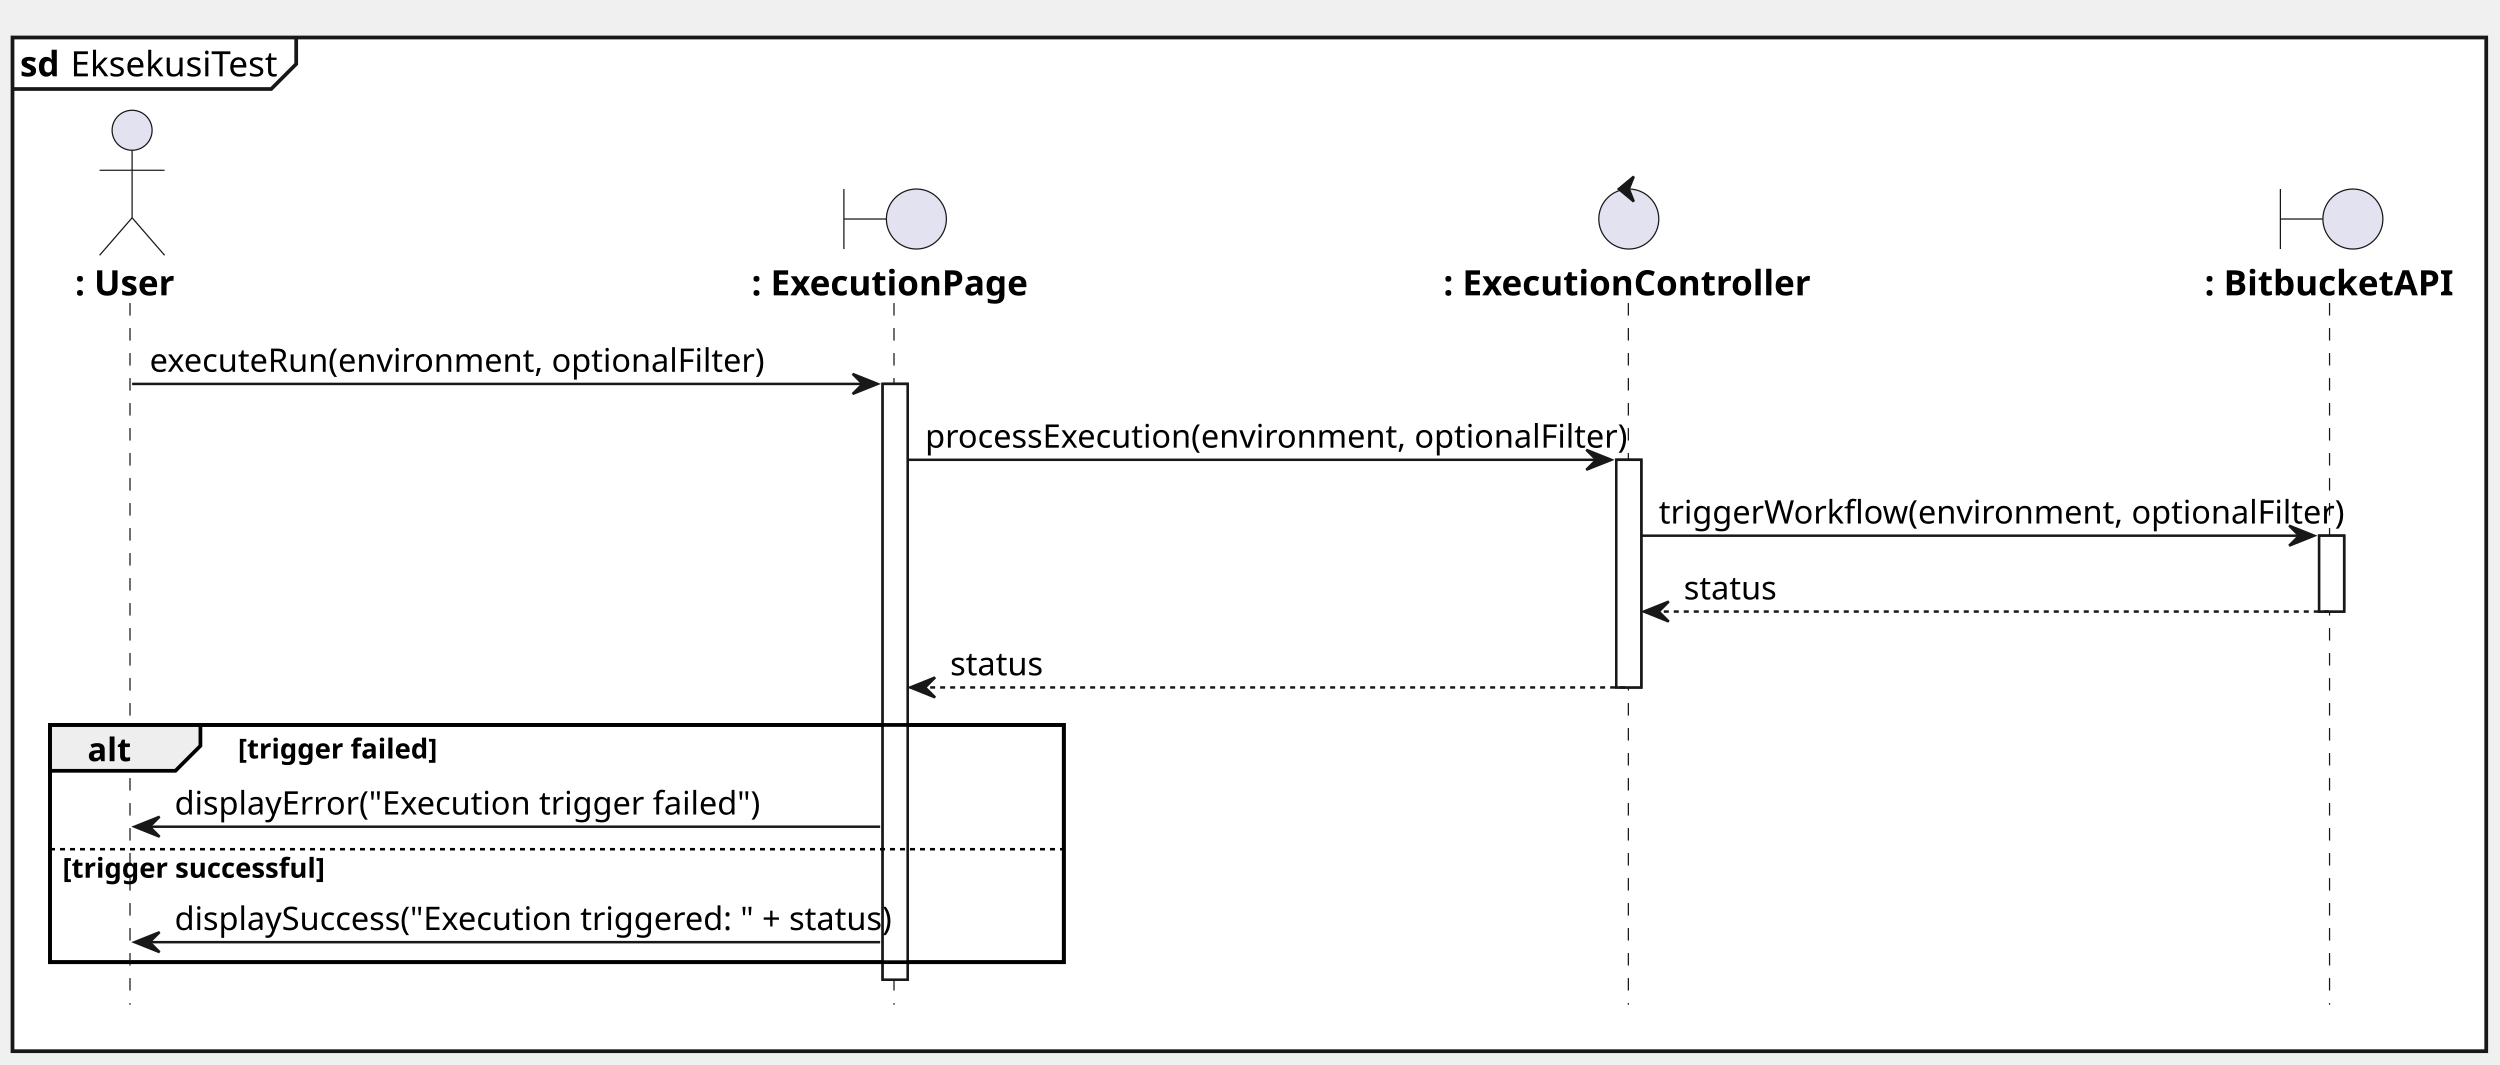
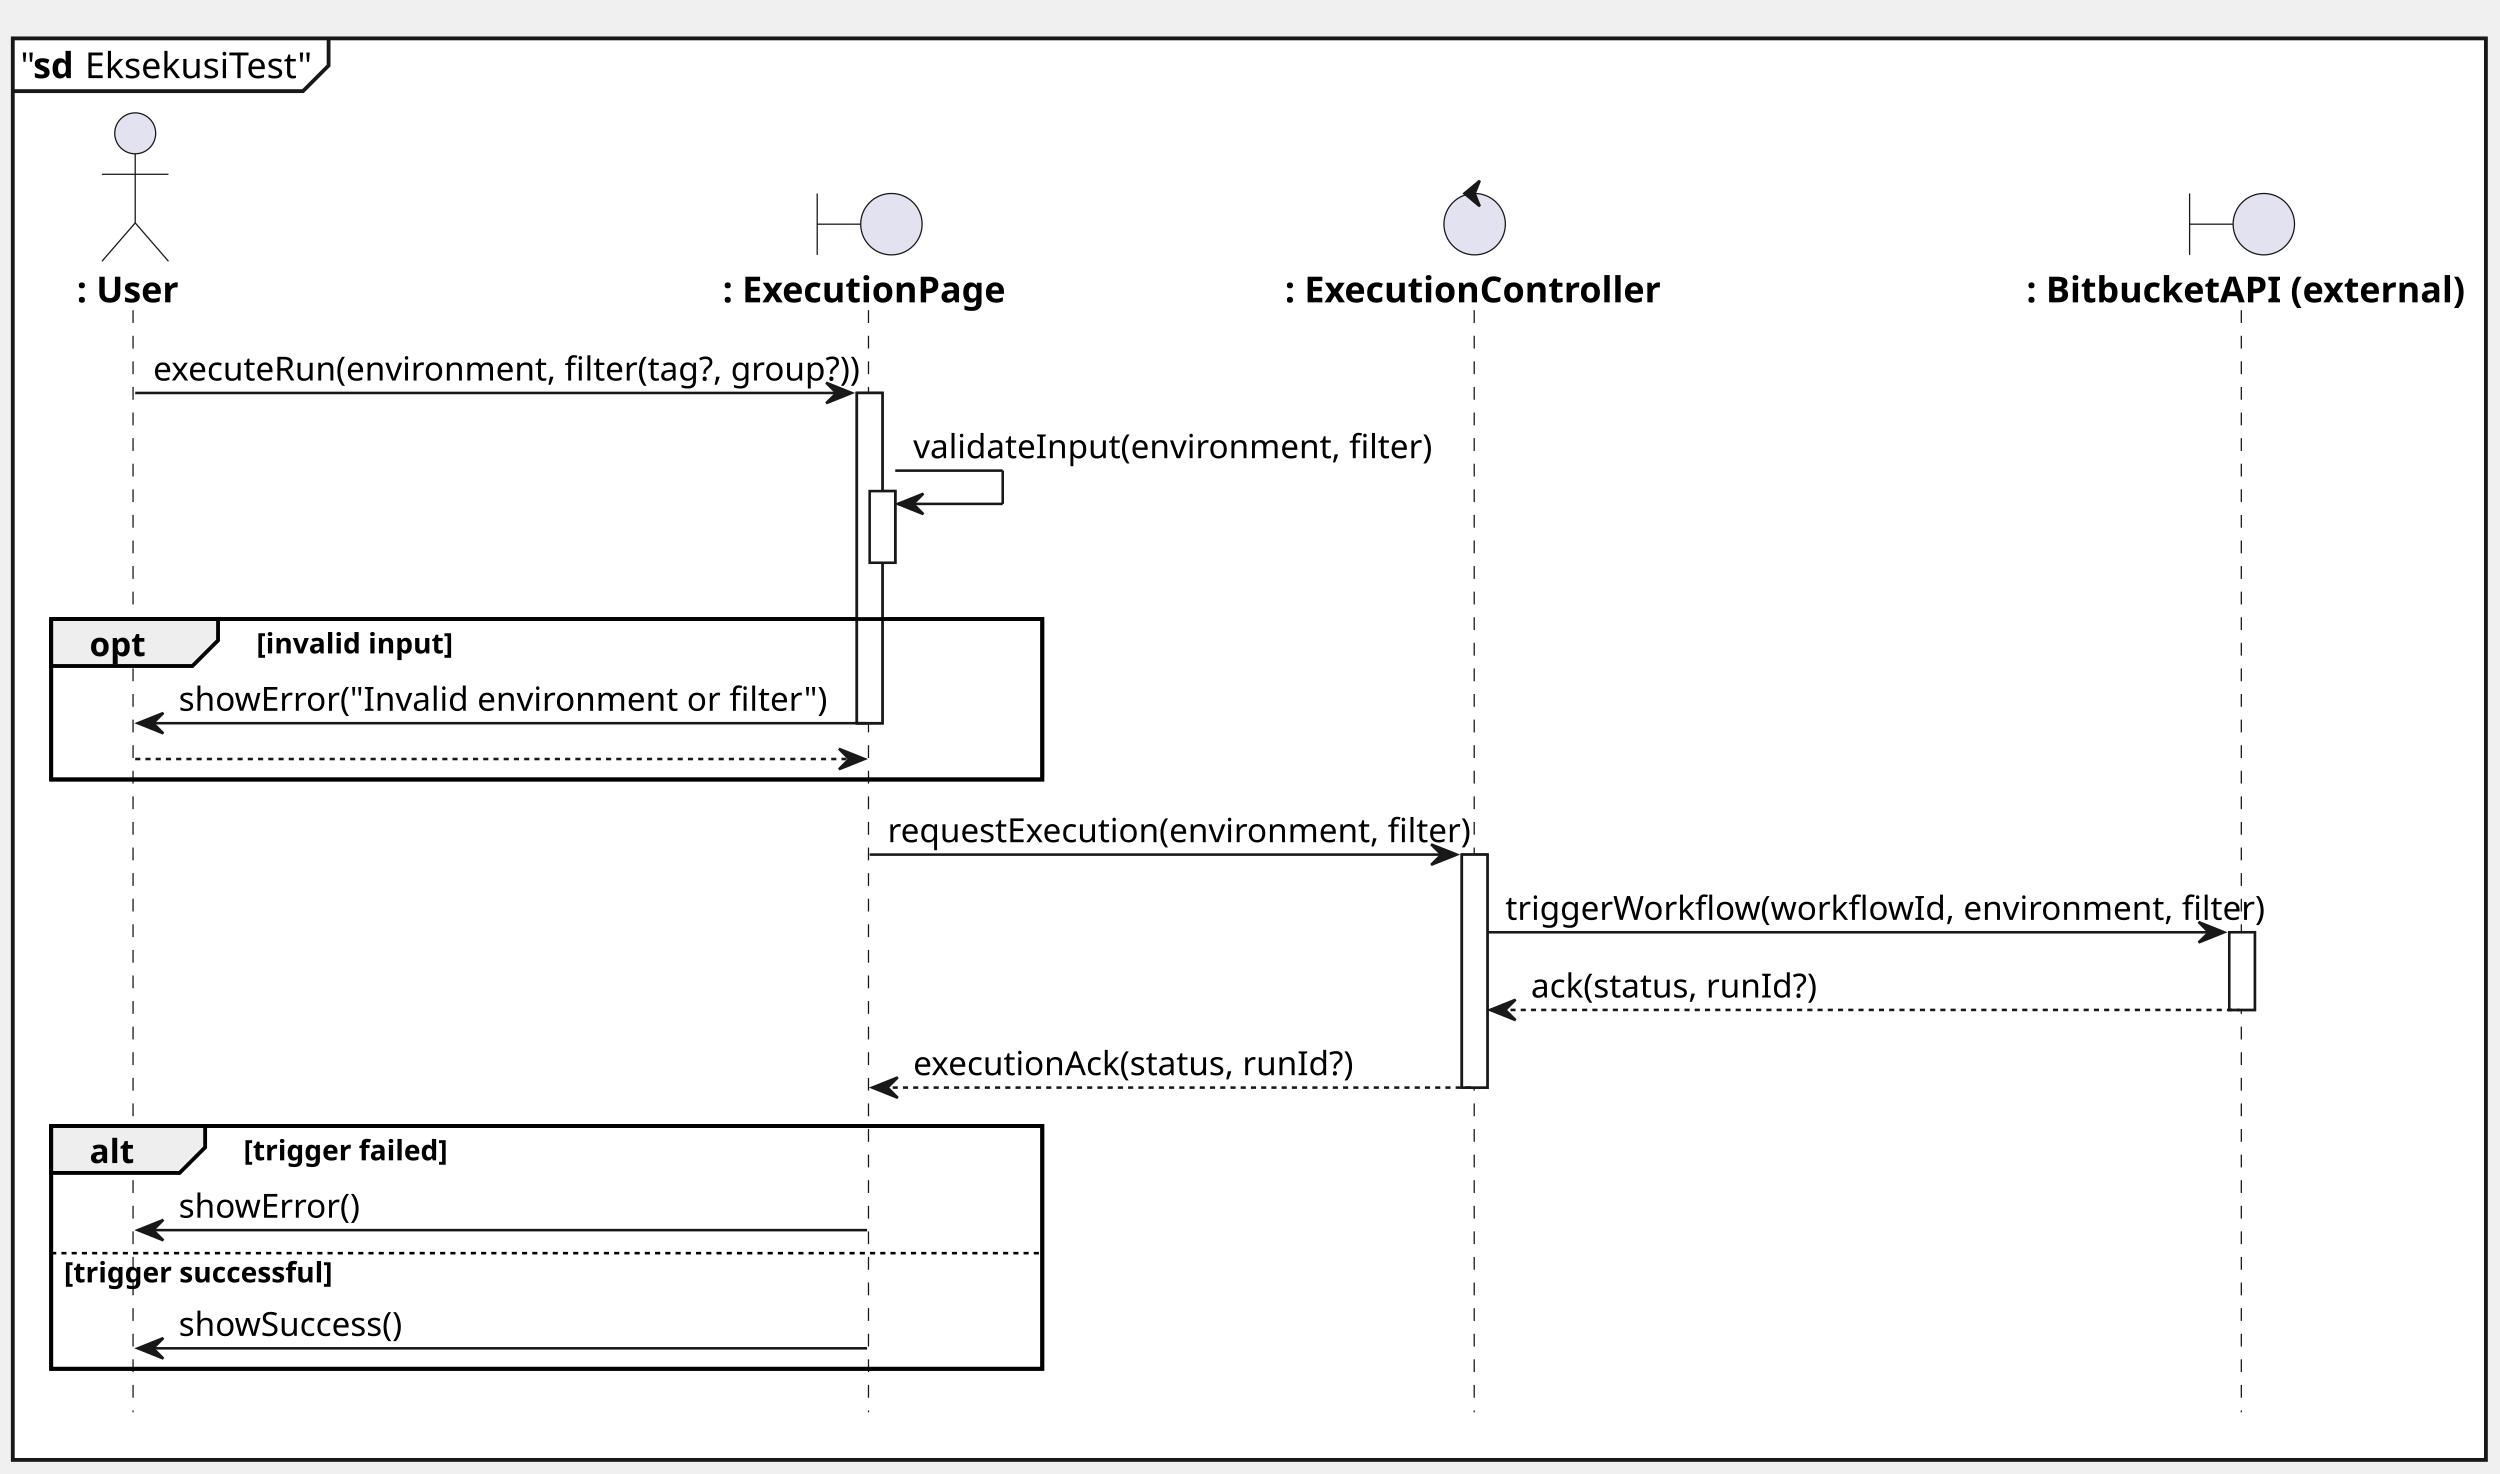
- <svg xmlns="http://www.w3.org/2000/svg" contentStyleType="text/css" data-diagram-type="SEQUENCE" height="426px" preserveAspectRatio="none" style="width:1000px;height:426px;background:#FFFFFF;" version="1.1" viewBox="0 0 1000 426" width="1000px" zoomAndPan="magnify">
+ <svg xmlns="http://www.w3.org/2000/svg" contentStyleType="text/css" data-diagram-type="SEQUENCE" height="576px" preserveAspectRatio="none" style="width:977px;height:576px;background:#FFFFFF;" version="1.1" viewBox="0 0 977 576" width="977px" zoomAndPan="magnify">
  <defs />
  <g>
-     <rect fill="#FFFFFF" height="405.477" style="stroke:#181818;stroke-width:1.5;" width="989.495" x="5" y="15" />
-     <path d="M118.476,15 L118.476,25.609 L108.476,35.609 L5,35.609" fill="none" style="stroke:#181818;stroke-width:1.5;" />
-     <text fill="#000000" font-family="sans-serif" font-size="14" font-weight="bold" lengthAdjust="spacing" textLength="16.338" x="8" y="30.533">sd</text>
-     <text fill="#000000" font-family="sans-serif" font-size="14" lengthAdjust="spacing" textLength="83.248" x="28.227" y="30.533">EksekusiTest</text>
+     <rect fill="#FFFFFF" height="555.531" style="stroke:#181818;stroke-width:1.5;" width="966.492" x="5" y="15" />
+     <path d="M128.415,15 L128.415,25.609 L118.415,35.609 L5,35.609" fill="none" style="stroke:#181818;stroke-width:1.5;" />
+     <text fill="#000000" font-family="sans-serif" font-size="14" lengthAdjust="spacing" textLength="4.97" x="8" y="30.533">"</text>
+     <text fill="#000000" font-family="sans-serif" font-size="14" font-weight="bold" lengthAdjust="spacing" textLength="16.338" x="12.97" y="30.533">sd</text>
+     <text fill="#000000" font-family="sans-serif" font-size="14" lengthAdjust="spacing" textLength="88.218" x="33.197" y="30.533">EksekusiTest"</text>
    <g>
-       <rect fill="#FFFFFF" height="238.297" style="stroke:#181818;stroke-width:1;" width="10" x="353.06" y="153.57" />
+       <rect fill="#FFFFFF" height="129.055" style="stroke:#181818;stroke-width:1;" width="10" x="334.863" y="153.57" />
    </g>
    <g>
-       <rect fill="#FFFFFF" height="91.055" style="stroke:#181818;stroke-width:1;" width="10" x="646.516" y="183.922" />
+       <rect fill="#FFFFFF" height="28" style="stroke:#181818;stroke-width:1;" width="10" x="339.863" y="191.922" />
    </g>
    <g>
-       <rect fill="#FFFFFF" height="30.352" style="stroke:#181818;stroke-width:1;" width="10" x="927.657" y="214.273" />
-     </g>
-     <rect fill="none" height="94.891" style="stroke:#000000;stroke-width:1.5;" width="405.518" x="20" y="289.977" />
-     <g>
-       <rect fill="#000000" fill-opacity="0" height="280.648" width="8" x="48.841" y="121.219" />
-       <line style="stroke:#181818;stroke-width:0.5;stroke-dasharray:5,5;" x1="52" x2="52" y1="121.219" y2="401.867" />
+       <rect fill="#FFFFFF" height="91.055" style="stroke:#181818;stroke-width:1;" width="10" x="571.293" y="333.977" />
    </g>
    <g>
-       <rect fill="#000000" fill-opacity="0" height="280.648" width="8" x="354.06" y="121.219" />
-       <line style="stroke:#181818;stroke-width:0.5;stroke-dasharray:5,5;" x1="357.601" x2="357.601" y1="121.219" y2="401.867" />
+       <rect fill="#FFFFFF" height="30.352" style="stroke:#181818;stroke-width:1;" width="10" x="871.199" y="364.328" />
+     </g>
+     <rect fill="none" height="62.703" style="stroke:#000000;stroke-width:1.5;" width="387.321" x="20" y="241.922" />
+     <rect fill="none" height="94.891" style="stroke:#000000;stroke-width:1.5;" width="387.321" x="20" y="440.031" />
+     <g>
+       <rect fill="#000000" fill-opacity="0" height="430.703" width="8" x="48.841" y="121.219" />
+       <line style="stroke:#181818;stroke-width:0.5;stroke-dasharray:5,5;" x1="52" x2="52" y1="121.219" y2="551.922" />
    </g>
    <g>
-       <rect fill="#000000" fill-opacity="0" height="280.648" width="8" x="647.516" y="121.219" />
-       <line style="stroke:#181818;stroke-width:0.5;stroke-dasharray:5,5;" x1="651.343" x2="651.343" y1="121.219" y2="401.867" />
+       <rect fill="#000000" fill-opacity="0" height="430.703" width="8" x="335.863" y="121.219" />
+       <line style="stroke:#181818;stroke-width:0.5;stroke-dasharray:5,5;" x1="339.404" x2="339.404" y1="121.219" y2="551.922" />
    </g>
    <g>
-       <rect fill="#000000" fill-opacity="0" height="280.648" width="8" x="928.657" y="121.219" />
-       <line style="stroke:#181818;stroke-width:0.5;stroke-dasharray:5,5;" x1="931.819" x2="931.819" y1="121.219" y2="401.867" />
+       <rect fill="#000000" fill-opacity="0" height="430.703" width="8" x="572.293" y="121.219" />
+       <line style="stroke:#181818;stroke-width:0.5;stroke-dasharray:5,5;" x1="576.121" x2="576.121" y1="121.219" y2="551.922" />
+     </g>
+     <g>
+       <rect fill="#000000" fill-opacity="0" height="430.703" width="8" x="872.199" y="121.219" />
+       <line style="stroke:#181818;stroke-width:0.5;stroke-dasharray:5,5;" x1="875.906" x2="875.906" y1="121.219" y2="551.922" />
    </g>
    <g class="participant participant-head" data-participant="User">
      <text fill="#000000" font-family="sans-serif" font-size="14" font-weight="bold" lengthAdjust="spacing" textLength="39.683" x="30" y="118.143">: User</text>
      <ellipse cx="52.841" cy="52.109" fill="#E2E2F0" rx="8" ry="8" style="stroke:#181818;stroke-width:0.5;" />
      <path d="M52.841,60.109 L52.841,87.109 M39.841,68.109 L65.841,68.109 M52.841,87.109 L39.841,102.109 M52.841,87.109 L65.841,102.109" fill="none" style="stroke:#181818;stroke-width:0.5;" />
    </g>
    <g class="participant participant-head" data-participant="ExecutionPage">
-       <text fill="#000000" font-family="sans-serif" font-size="14" font-weight="bold" lengthAdjust="spacing" textLength="108.917" x="300.601" y="118.143">: ExecutionPage</text>
-       <path d="M337.56,75.609 L337.56,99.609 M337.56,87.609 L354.56,87.609" fill="none" style="stroke:#181818;stroke-width:0.5;" />
-       <ellipse cx="366.56" cy="87.609" fill="#E2E2F0" rx="12" ry="12" style="stroke:#181818;stroke-width:0.5;" />
+       <text fill="#000000" font-family="sans-serif" font-size="14" font-weight="bold" lengthAdjust="spacing" textLength="108.917" x="282.404" y="118.143">: ExecutionPage</text>
+       <path d="M319.363,75.609 L319.363,99.609 M319.363,87.609 L336.363,87.609" fill="none" style="stroke:#181818;stroke-width:0.5;" />
+       <ellipse cx="348.363" cy="87.609" fill="#E2E2F0" rx="12" ry="12" style="stroke:#181818;stroke-width:0.5;" />
    </g>
    <g class="participant participant-head" data-participant="ExecutionController">
-       <text fill="#000000" font-family="sans-serif" font-size="14" font-weight="bold" lengthAdjust="spacing" textLength="142.345" x="577.343" y="118.143">: ExecutionController</text>
-       <ellipse cx="651.516" cy="87.609" fill="#E2E2F0" rx="12" ry="12" style="stroke:#181818;stroke-width:0.5;" />
-       <polygon fill="#181818" points="647.516,75.609,653.516,70.609,651.516,75.609,653.516,80.609,647.516,75.609" style="stroke:#181818;stroke-width:1;" />
+       <text fill="#000000" font-family="sans-serif" font-size="14" font-weight="bold" lengthAdjust="spacing" textLength="142.345" x="502.121" y="118.143">: ExecutionController</text>
+       <ellipse cx="576.293" cy="87.609" fill="#E2E2F0" rx="12" ry="12" style="stroke:#181818;stroke-width:0.5;" />
+       <polygon fill="#181818" points="572.293,75.609,578.293,70.609,576.293,75.609,578.293,80.609,572.293,75.609" style="stroke:#181818;stroke-width:1;" />
    </g>
    <g class="participant participant-head" data-participant="BitbucketAPI">
-       <text fill="#000000" font-family="sans-serif" font-size="14" font-weight="bold" lengthAdjust="spacing" textLength="95.676" x="881.819" y="118.143">: BitbucketAPI</text>
-       <path d="M912.157,75.609 L912.157,99.609 M912.157,87.609 L929.157,87.609" fill="none" style="stroke:#181818;stroke-width:0.5;" />
-       <ellipse cx="941.157" cy="87.609" fill="#E2E2F0" rx="12" ry="12" style="stroke:#181818;stroke-width:0.5;" />
+       <text fill="#000000" font-family="sans-serif" font-size="14" font-weight="bold" lengthAdjust="spacing" textLength="162.586" x="791.906" y="118.143">: BitbucketAPI (external)</text>
+       <path d="M855.699,75.609 L855.699,99.609 M855.699,87.609 L872.699,87.609" fill="none" style="stroke:#181818;stroke-width:0.5;" />
+       <ellipse cx="884.699" cy="87.609" fill="#E2E2F0" rx="12" ry="12" style="stroke:#181818;stroke-width:0.5;" />
    </g>
    <g>
-       <rect fill="#FFFFFF" height="238.297" style="stroke:#181818;stroke-width:1;" width="10" x="353.06" y="153.57" />
+       <rect fill="#FFFFFF" height="129.055" style="stroke:#181818;stroke-width:1;" width="10" x="334.863" y="153.57" />
    </g>
    <g>
-       <rect fill="#FFFFFF" height="91.055" style="stroke:#181818;stroke-width:1;" width="10" x="646.516" y="183.922" />
+       <rect fill="#FFFFFF" height="28" style="stroke:#181818;stroke-width:1;" width="10" x="339.863" y="191.922" />
    </g>
    <g>
-       <rect fill="#FFFFFF" height="30.352" style="stroke:#181818;stroke-width:1;" width="10" x="927.657" y="214.273" />
+       <rect fill="#FFFFFF" height="91.055" style="stroke:#181818;stroke-width:1;" width="10" x="571.293" y="333.977" />
+     </g>
+     <g>
+       <rect fill="#FFFFFF" height="30.352" style="stroke:#181818;stroke-width:1;" width="10" x="871.199" y="364.328" />
    </g>
    <g class="message" data-participant-1="User" data-participant-2="ExecutionPage">
-       <polygon fill="#181818" points="341.06,149.57,351.06,153.57,341.06,157.57,345.06,153.57" style="stroke:#181818;stroke-width:1;" />
-       <line style="stroke:#181818;stroke-width:1;" x1="52.841" x2="347.06" y1="153.57" y2="153.57" />
-       <text fill="#000000" font-family="sans-serif" font-size="13" lengthAdjust="spacing" textLength="231.226" x="59.841" y="148.714">executeRun(environment, optionalFilter)</text>
+       <polygon fill="#181818" points="322.863,149.57,332.863,153.57,322.863,157.57,326.863,153.57" style="stroke:#181818;stroke-width:1;" />
+       <line style="stroke:#181818;stroke-width:1;" x1="52.841" x2="328.863" y1="153.57" y2="153.57" />
+       <text fill="#000000" font-family="sans-serif" font-size="13" lengthAdjust="spacing" textLength="263.022" x="59.841" y="148.714">executeRun(environment, filter(tag?, group?))</text>
+     </g>
+     <g class="message" data-participant-1="ExecutionPage" data-participant-2="ExecutionPage">
+       <line style="stroke:#181818;stroke-width:1;" x1="349.863" x2="391.863" y1="183.922" y2="183.922" />
+       <line style="stroke:#181818;stroke-width:1;" x1="391.863" x2="391.863" y1="183.922" y2="196.922" />
+       <line style="stroke:#181818;stroke-width:1;" x1="350.863" x2="391.863" y1="196.922" y2="196.922" />
+       <polygon fill="#181818" points="360.863,192.922,350.863,196.922,360.863,200.922,356.863,196.922" style="stroke:#181818;stroke-width:1;" />
+       <text fill="#000000" font-family="sans-serif" font-size="13" lengthAdjust="spacing" textLength="185.701" x="356.863" y="179.065">validateInput(environment, filter)</text>
+     </g>
+     <path d="M20,241.922 L85.211,241.922 L85.211,250.273 L75.211,260.273 L20,260.273 L20,241.922" fill="#EEEEEE" style="stroke:#000000;stroke-width:1.5;" />
+     <rect fill="none" height="62.703" style="stroke:#000000;stroke-width:1.5;" width="387.321" x="20" y="241.922" />
+     <text fill="#000000" font-family="sans-serif" font-size="13" font-weight="bold" lengthAdjust="spacing" textLength="20.211" x="35" y="256.417">opt</text>
+     <text fill="#000000" font-family="sans-serif" font-size="11" font-weight="bold" lengthAdjust="spacing" textLength="72.102" x="100.211" y="255.341">[invalid input]</text>
+     <g class="message" data-participant-1="ExecutionPage" data-participant-2="User">
+       <polygon fill="#181818" points="63.841,278.625,53.841,282.625,63.841,286.625,59.841,282.625" style="stroke:#181818;stroke-width:1;" />
+       <line style="stroke:#181818;stroke-width:1;" x1="57.841" x2="338.863" y1="282.625" y2="282.625" />
+       <text fill="#000000" font-family="sans-serif" font-size="13" lengthAdjust="spacing" textLength="233.194" x="69.841" y="277.769">showError("Invalid environment or filter")</text>
+     </g>
+     <g class="message" data-participant-1="User" data-participant-2="ExecutionPage">
+       <polygon fill="#181818" points="327.863,292.625,337.863,296.625,327.863,300.625,331.863,296.625" style="stroke:#181818;stroke-width:1;" />
+       <line style="stroke:#181818;stroke-width:1;stroke-dasharray:2,2;" x1="52.841" x2="333.863" y1="296.625" y2="296.625" />
    </g>
    <g class="message" data-participant-1="ExecutionPage" data-participant-2="ExecutionController">
-       <polygon fill="#181818" points="634.516,179.922,644.516,183.922,634.516,187.922,638.516,183.922" style="stroke:#181818;stroke-width:1;" />
-       <line style="stroke:#181818;stroke-width:1;" x1="363.06" x2="640.516" y1="183.922" y2="183.922" />
-       <text fill="#000000" font-family="sans-serif" font-size="13" lengthAdjust="spacing" textLength="264.456" x="370.06" y="179.065">processExecution(environment, optionalFilter)</text>
+       <polygon fill="#181818" points="559.293,329.977,569.293,333.977,559.293,337.977,563.293,333.977" style="stroke:#181818;stroke-width:1;" />
+       <line style="stroke:#181818;stroke-width:1;" x1="339.863" x2="565.293" y1="333.977" y2="333.977" />
+       <text fill="#000000" font-family="sans-serif" font-size="13" lengthAdjust="spacing" textLength="212.431" x="346.863" y="329.12">requestExecution(environment, filter)</text>
    </g>
    <g class="message" data-participant-1="ExecutionController" data-participant-2="BitbucketAPI">
-       <polygon fill="#181818" points="915.657,210.273,925.657,214.273,915.657,218.273,919.657,214.273" style="stroke:#181818;stroke-width:1;" />
-       <line style="stroke:#181818;stroke-width:1;" x1="656.516" x2="921.657" y1="214.273" y2="214.273" />
-       <text fill="#000000" font-family="sans-serif" font-size="13" lengthAdjust="spacing" textLength="252.142" x="663.516" y="209.417">triggerWorkflow(environment, optionalFilter)</text>
+       <polygon fill="#181818" points="859.199,360.328,869.199,364.328,859.199,368.328,863.199,364.328" style="stroke:#181818;stroke-width:1;" />
+       <line style="stroke:#181818;stroke-width:1;" x1="581.293" x2="865.199" y1="364.328" y2="364.328" />
+       <text fill="#000000" font-family="sans-serif" font-size="13" lengthAdjust="spacing" textLength="270.905" x="588.293" y="359.472">triggerWorkflow(workflowId, environment, filter)</text>
    </g>
    <g class="message" data-participant-1="BitbucketAPI" data-participant-2="ExecutionController">
-       <polygon fill="#181818" points="667.516,240.625,657.516,244.625,667.516,248.625,663.516,244.625" style="stroke:#181818;stroke-width:1;" />
-       <line style="stroke:#181818;stroke-width:1;stroke-dasharray:2,2;" x1="661.516" x2="931.657" y1="244.625" y2="244.625" />
-       <text fill="#000000" font-family="sans-serif" font-size="13" lengthAdjust="spacing" textLength="34.684" x="673.516" y="239.769">status</text>
+       <polygon fill="#181818" points="592.293,390.68,582.293,394.68,592.293,398.68,588.293,394.68" style="stroke:#181818;stroke-width:1;" />
+       <line style="stroke:#181818;stroke-width:1;stroke-dasharray:2,2;" x1="586.293" x2="875.199" y1="394.68" y2="394.68" />
+       <text fill="#000000" font-family="sans-serif" font-size="13" lengthAdjust="spacing" textLength="107.656" x="598.293" y="389.823">ack(status, runId?)</text>
    </g>
    <g class="message" data-participant-1="ExecutionController" data-participant-2="ExecutionPage">
-       <polygon fill="#181818" points="374.06,270.977,364.06,274.977,374.06,278.977,370.06,274.977" style="stroke:#181818;stroke-width:1;" />
-       <line style="stroke:#181818;stroke-width:1;stroke-dasharray:2,2;" x1="368.06" x2="650.516" y1="274.977" y2="274.977" />
-       <text fill="#000000" font-family="sans-serif" font-size="13" lengthAdjust="spacing" textLength="34.684" x="380.06" y="270.12">status</text>
+       <polygon fill="#181818" points="350.863,421.031,340.863,425.031,350.863,429.031,346.863,425.031" style="stroke:#181818;stroke-width:1;" />
+       <line style="stroke:#181818;stroke-width:1;stroke-dasharray:2,2;" x1="344.863" x2="575.293" y1="425.031" y2="425.031" />
+       <text fill="#000000" font-family="sans-serif" font-size="13" lengthAdjust="spacing" textLength="164.747" x="356.863" y="420.175">executionAck(status, runId?)</text>
    </g>
-     <path d="M20,289.977 L80.171,289.977 L80.171,298.328 L70.171,308.328 L20,308.328 L20,289.977" fill="#EEEEEE" style="stroke:#000000;stroke-width:1.5;" />
-     <rect fill="none" height="94.891" style="stroke:#000000;stroke-width:1.5;" width="405.518" x="20" y="289.977" />
-     <text fill="#000000" font-family="sans-serif" font-size="13" font-weight="bold" lengthAdjust="spacing" textLength="15.171" x="35" y="304.472">alt</text>
-     <text fill="#000000" font-family="sans-serif" font-size="11" font-weight="bold" lengthAdjust="spacing" textLength="73.949" x="95.171" y="303.396">[trigger failed]</text>
+     <path d="M20,440.031 L80.171,440.031 L80.171,448.383 L70.171,458.383 L20,458.383 L20,440.031" fill="#EEEEEE" style="stroke:#000000;stroke-width:1.5;" />
+     <rect fill="none" height="94.891" style="stroke:#000000;stroke-width:1.5;" width="387.321" x="20" y="440.031" />
+     <text fill="#000000" font-family="sans-serif" font-size="13" font-weight="bold" lengthAdjust="spacing" textLength="15.171" x="35" y="454.526">alt</text>
+     <text fill="#000000" font-family="sans-serif" font-size="11" font-weight="bold" lengthAdjust="spacing" textLength="73.949" x="95.171" y="453.45">[trigger failed]</text>
    <g class="message" data-participant-1="ExecutionPage" data-participant-2="User">
-       <polygon fill="#181818" points="63.841,326.68,53.841,330.68,63.841,334.68,59.841,330.68" style="stroke:#181818;stroke-width:1;" />
-       <line style="stroke:#181818;stroke-width:1;" x1="57.841" x2="352.06" y1="330.68" y2="330.68" />
-       <text fill="#000000" font-family="sans-serif" font-size="13" lengthAdjust="spacing" textLength="219.483" x="69.841" y="325.823">displayError("Execution trigger failed")</text>
+       <polygon fill="#181818" points="63.841,476.734,53.841,480.734,63.841,484.734,59.841,480.734" style="stroke:#181818;stroke-width:1;" />
+       <line style="stroke:#181818;stroke-width:1;" x1="57.841" x2="338.863" y1="480.734" y2="480.734" />
+       <text fill="#000000" font-family="sans-serif" font-size="13" lengthAdjust="spacing" textLength="67.894" x="69.841" y="475.878">showError()</text>
    </g>
-     <line style="stroke:#000000;stroke-width:1;stroke-dasharray:2,2;" x1="20" x2="425.518" y1="339.68" y2="339.68" />
-     <text fill="#000000" font-family="sans-serif" font-size="11" font-weight="bold" lengthAdjust="spacing" textLength="102.083" x="25" y="351.099">[trigger successful]</text>
+     <line style="stroke:#000000;stroke-width:1;stroke-dasharray:2,2;" x1="20" x2="407.321" y1="489.734" y2="489.734" />
+     <text fill="#000000" font-family="sans-serif" font-size="11" font-weight="bold" lengthAdjust="spacing" textLength="102.083" x="25" y="501.153">[trigger successful]</text>
    <g class="message" data-participant-1="ExecutionPage" data-participant-2="User">
-       <polygon fill="#181818" points="63.841,372.867,53.841,376.867,63.841,380.867,59.841,376.867" style="stroke:#181818;stroke-width:1;" />
-       <line style="stroke:#181818;stroke-width:1;" x1="57.841" x2="352.06" y1="376.867" y2="376.867" />
-       <text fill="#000000" font-family="sans-serif" font-size="13" lengthAdjust="spacing" textLength="276.218" x="69.841" y="372.011">displaySuccess("Execution triggered: " + status)</text>
+       <polygon fill="#181818" points="63.841,522.922,53.841,526.922,63.841,530.922,59.841,526.922" style="stroke:#181818;stroke-width:1;" />
+       <line style="stroke:#181818;stroke-width:1;" x1="57.841" x2="338.863" y1="526.922" y2="526.922" />
+       <text fill="#000000" font-family="sans-serif" font-size="13" lengthAdjust="spacing" textLength="88.137" x="69.841" y="522.065">showSuccess()</text>
    </g>
  </g>
</svg>
